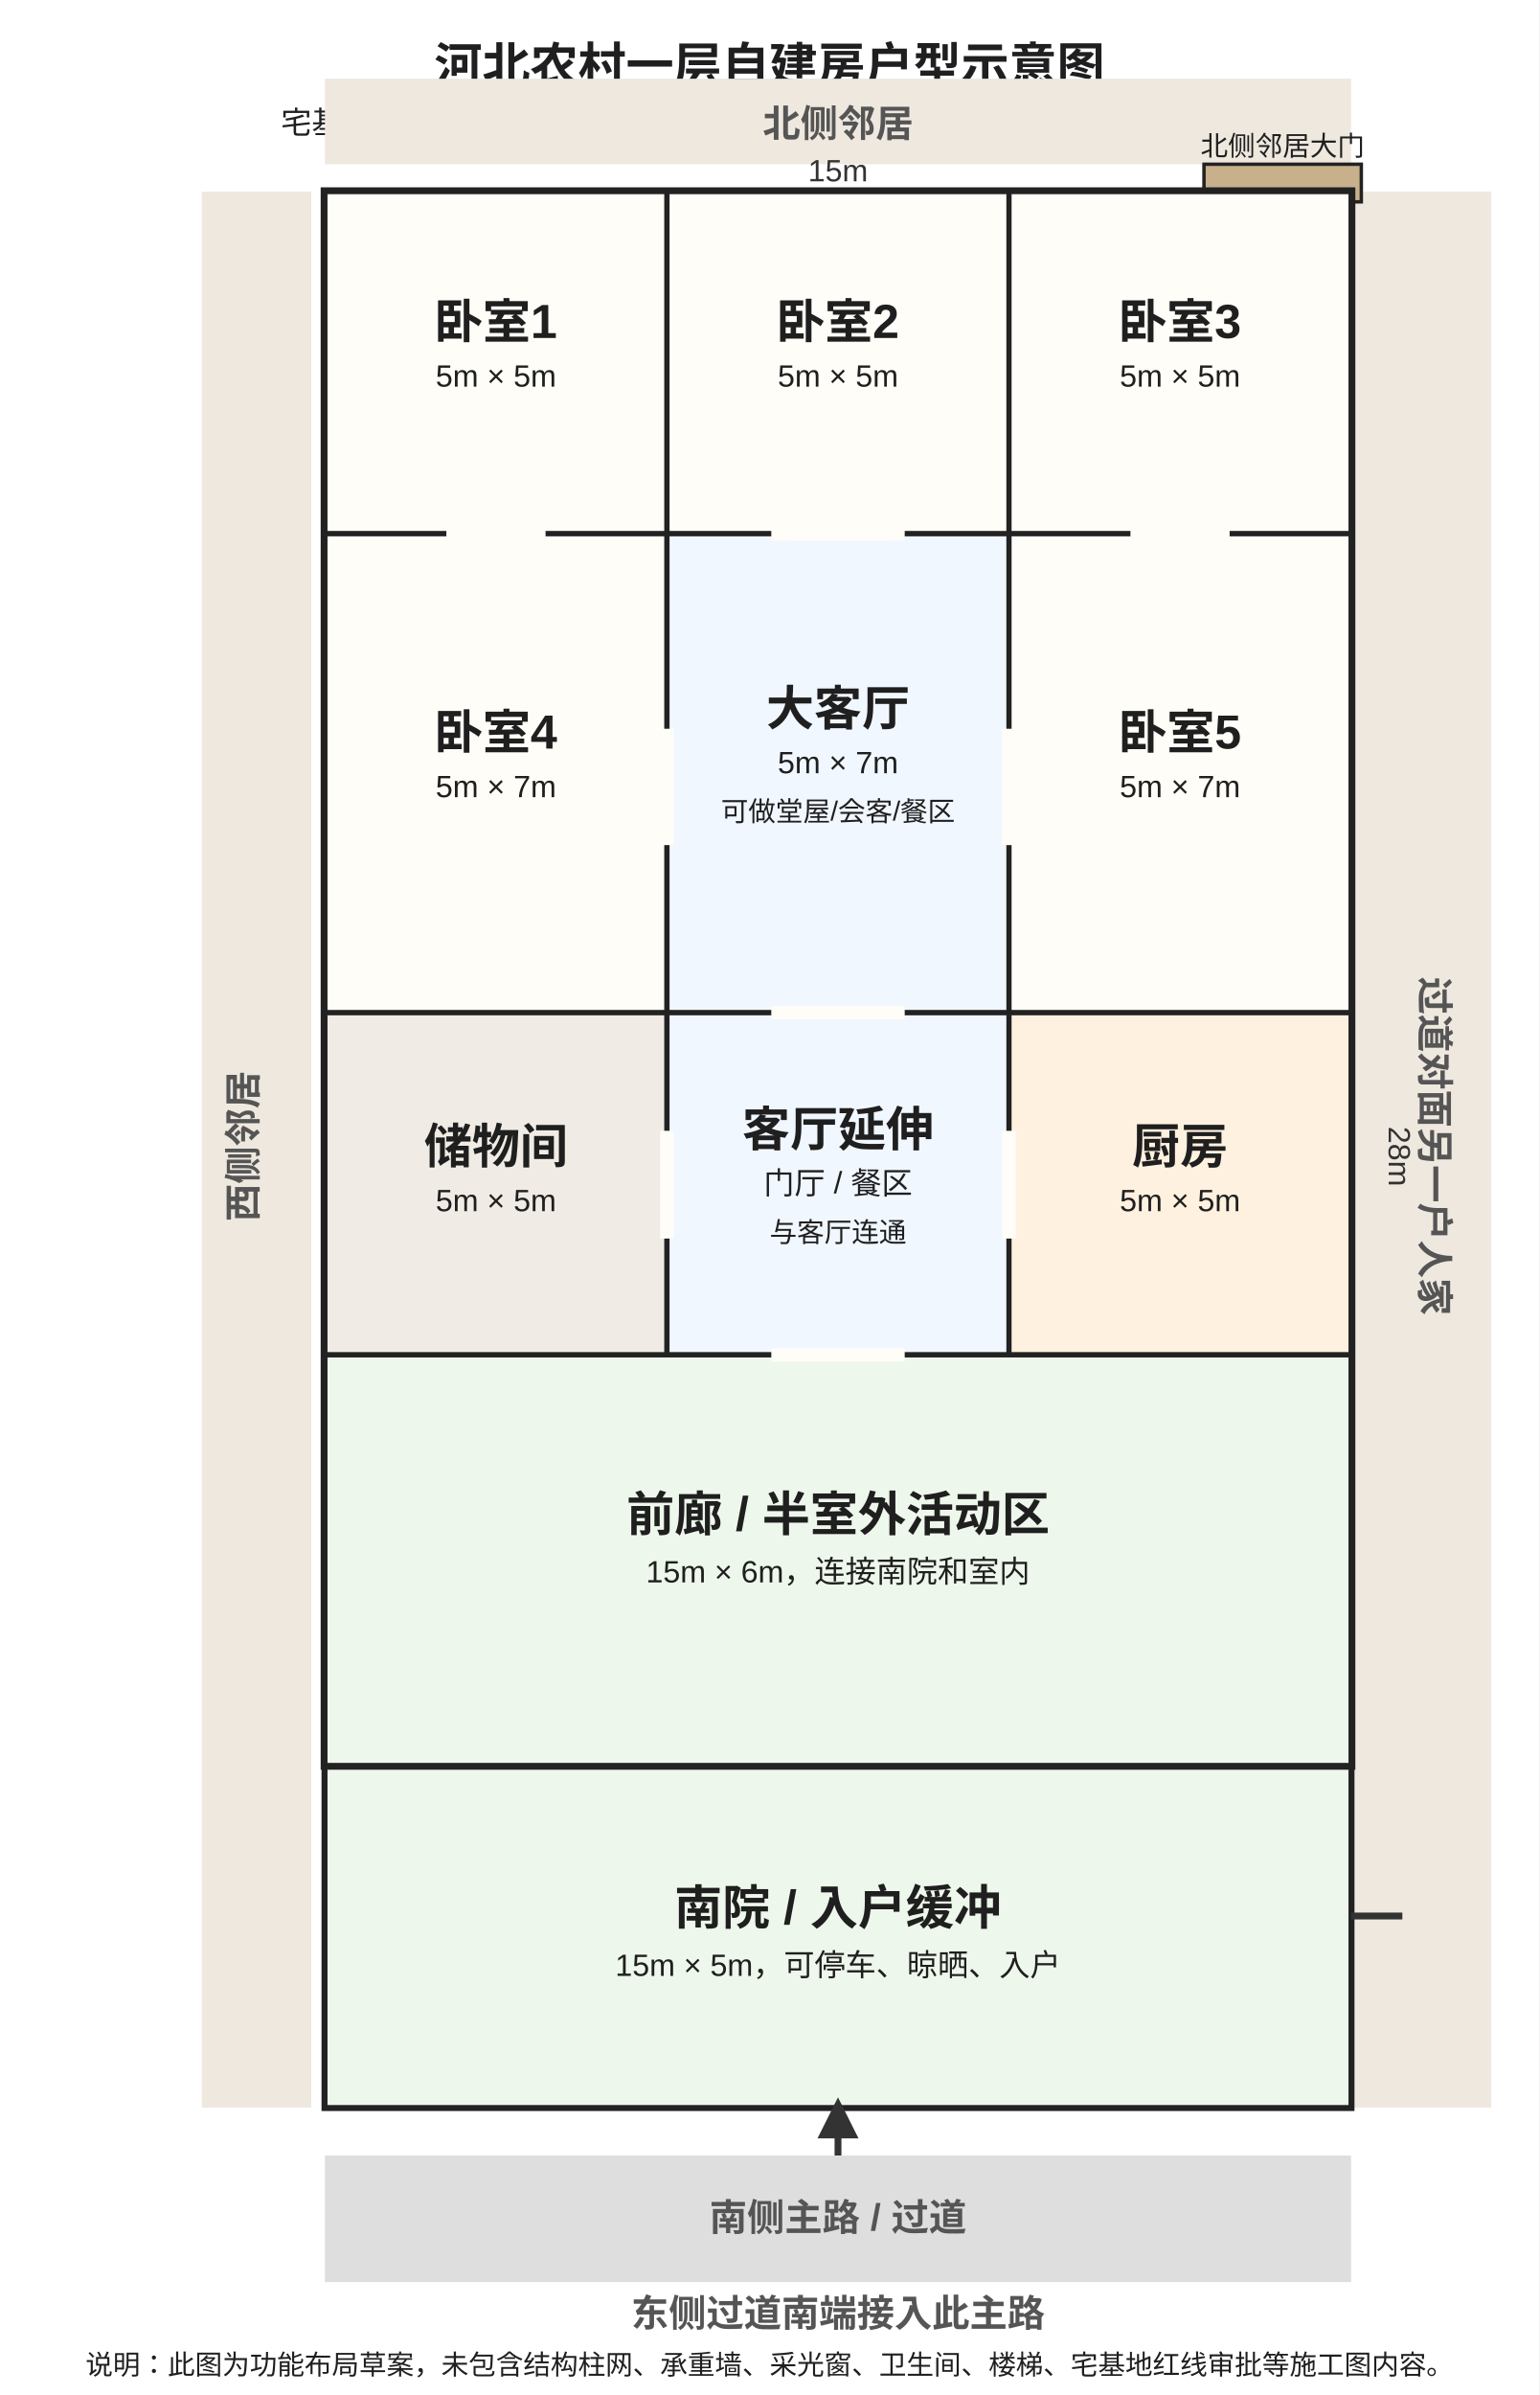
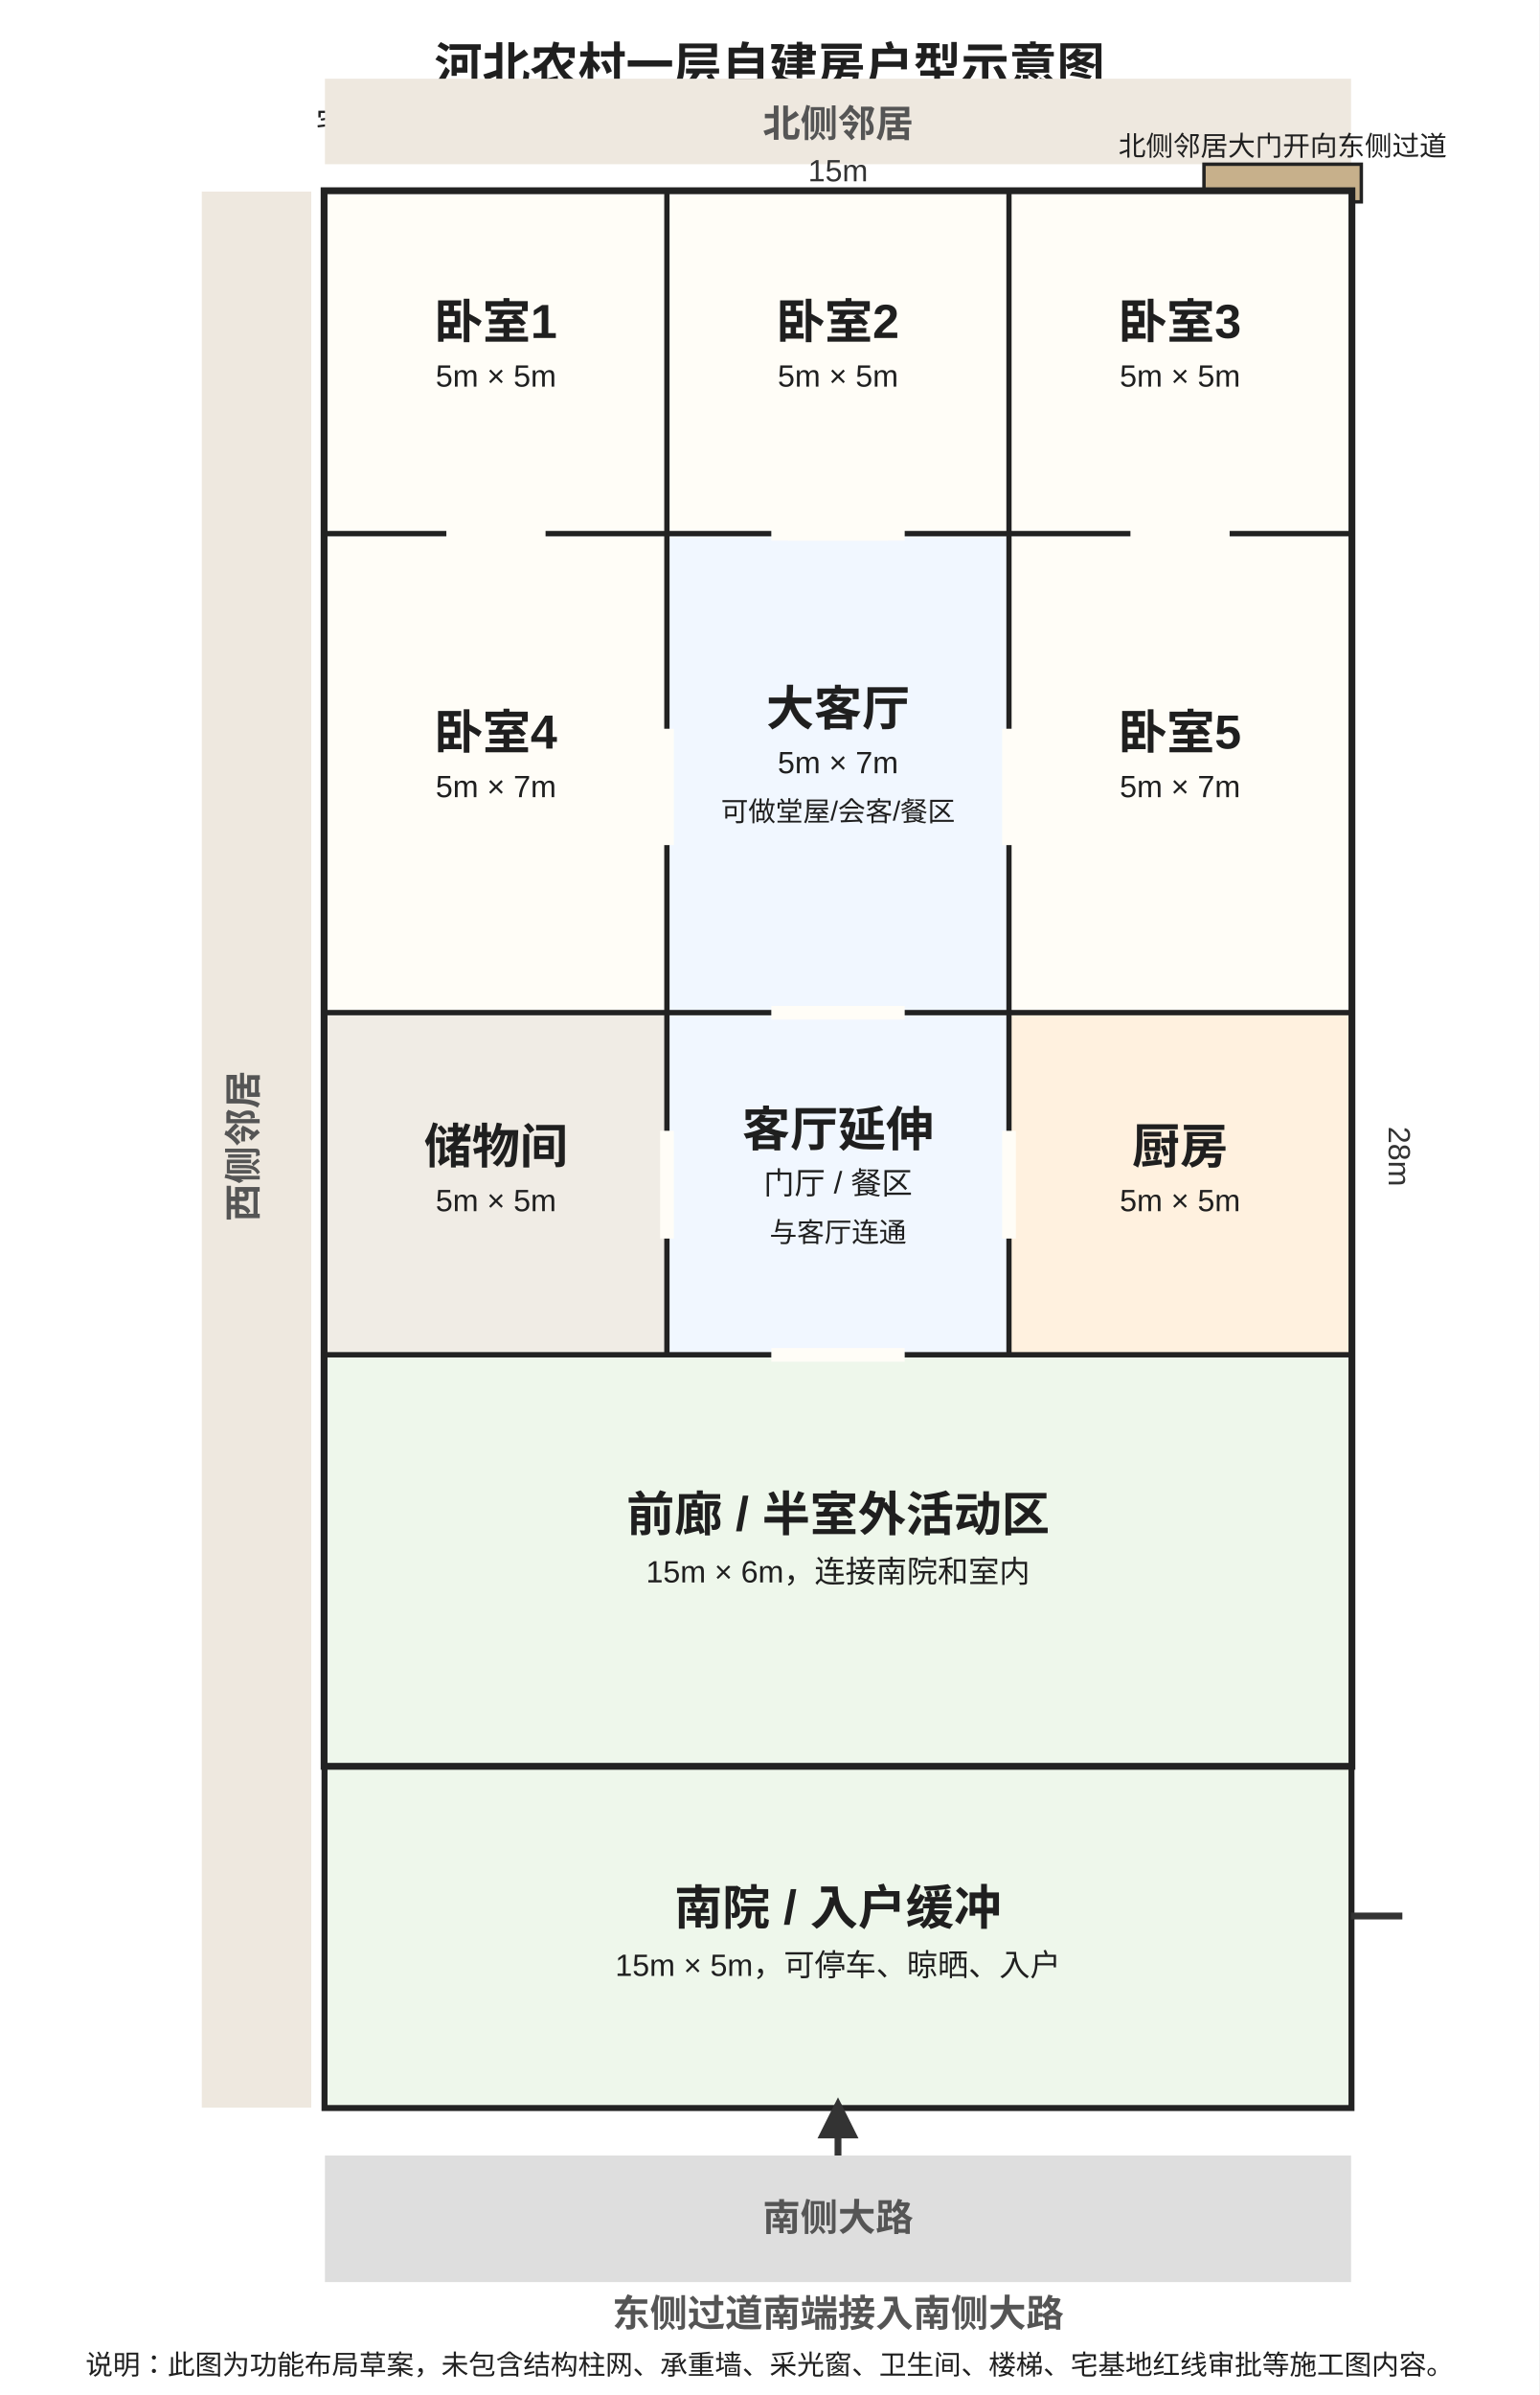
<svg xmlns="http://www.w3.org/2000/svg" width="900" height="1400" viewBox="0 0 900 1400">
  <defs>
    <style>
      .site { fill: #f8f6ef; stroke: #222; stroke-width: 4; }
      .room { fill: #fffdf7; stroke: #222; stroke-width: 3; }
      .living { fill: #f1f7ff; }
      .kitchen { fill: #fff1df; }
      .store { fill: #f0ece5; }
      .yard { fill: #eef7eb; }
      .wall { stroke: #222; stroke-width: 5; stroke-linecap: square; }
      .door { stroke: #fffdf7; stroke-width: 8; stroke-linecap: square; }
      .text { font-family: Arial, "Microsoft YaHei", sans-serif; fill: #1f1f1f; text-anchor: middle; }
      .label { font-size: 28px; font-weight: 700; }
      .sub { font-size: 18px; }
      .small { font-size: 16px; }
      .outside { fill: #555; font-size: 22px; font-weight: 700; }
      .dim { fill: #333; font-size: 18px; }
      .road { fill: #dedede; }
      .path { fill: #e8edf5; }
      .neighbor { fill: #eee8df; }
    </style>
  </defs>
  <rect x="0" y="0" width="900" height="1400" fill="#ffffff" />
  <text x="450" y="48" class="text label">河北农村一层自建房户型示意图</text>
-   <text x="450" y="78" class="text sub">宅基地：东西 15 米 × 南北 28 米；南侧为主路/过道，东侧为南北向过道</text>
+   <text x="450" y="78" class="text sub">宅基地：东西 15 米 × 南北 28 米；北侧邻居，东侧过道，南侧大路</text>
  <rect x="118" y="112" width="64" height="1120" class="neighbor" />
  <text x="150" y="670" class="text outside" transform="rotate(-90 150 670)">西侧邻居</text>
  <rect x="718" y="112" width="64" height="1120" class="path" />
-   <text x="750" y="670" class="text outside" transform="rotate(90 750 670)">东侧过道：北接邻居大门，南接主路</text>
-   <rect x="790" y="112" width="82" height="1120" class="neighbor" />
-   <text x="831" y="670" class="text outside" transform="rotate(90 831 670)">过道对面另一户人家</text>
+   <text x="750" y="670" class="text outside" transform="rotate(90 750 670)">东侧过道：北端为北侧邻居大门，南端接南侧大路</text>
  <rect x="190" y="46" width="600" height="50" class="neighbor" />
  <text x="490" y="80" class="text outside">北侧邻居</text>
  <rect x="190" y="1260" width="600" height="74" class="road" />
-   <text x="490" y="1304" class="text outside">南侧主路 / 过道</text>
-   <text x="490" y="1360" class="text outside">东侧过道南端接入此主路</text>
+   <text x="490" y="1304" class="text outside">南侧大路</text>
+   <text x="490" y="1360" class="text outside">东侧过道南端接入南侧大路</text>
  <rect x="190" y="112" width="600" height="1120" class="site" />
  <text x="490" y="106" class="text dim">15m</text>
  <text x="812" y="676" class="text dim" transform="rotate(90 812 676)">28m</text>
  <text x="720" y="145" class="text small">北</text>
  <text x="720" y="1210" class="text small">南</text>
  <rect x="704" y="96" width="92" height="22" fill="#c7b08b" stroke="#222" stroke-width="2" />
-   <text x="750" y="91" class="text small">北侧邻居大门</text>
+   <text x="750" y="91" class="text small">北侧邻居大门开向东侧过道</text>
  <rect x="190" y="1032" width="600" height="200" class="room yard" />
  <text x="490" y="1125" class="text label">南院 / 入户缓冲</text>
  <text x="490" y="1155" class="text sub">15m × 5m，可停车、晾晒、入户</text>
  <rect x="190" y="112" width="600" height="920" fill="none" stroke="#222" stroke-width="5" />
  <rect x="190" y="112" width="200" height="200" class="room" />
  <rect x="390" y="112" width="200" height="200" class="room" />
  <rect x="590" y="112" width="200" height="200" class="room" />
  <text x="290" y="198" class="text label">卧室1</text>
  <text x="290" y="226" class="text sub">5m × 5m</text>
  <text x="490" y="198" class="text label">卧室2</text>
  <text x="490" y="226" class="text sub">5m × 5m</text>
  <text x="690" y="198" class="text label">卧室3</text>
  <text x="690" y="226" class="text sub">5m × 5m</text>
  <rect x="190" y="312" width="200" height="280" class="room" />
  <rect x="390" y="312" width="200" height="280" class="room living" />
  <rect x="590" y="312" width="200" height="280" class="room" />
  <text x="290" y="438" class="text label">卧室4</text>
  <text x="290" y="466" class="text sub">5m × 7m</text>
  <text x="490" y="424" class="text label">大客厅</text>
  <text x="490" y="452" class="text sub">5m × 7m</text>
  <text x="490" y="480" class="text small">可做堂屋/会客/餐区</text>
  <text x="690" y="438" class="text label">卧室5</text>
  <text x="690" y="466" class="text sub">5m × 7m</text>
  <rect x="190" y="592" width="200" height="200" class="room store" />
  <rect x="390" y="592" width="200" height="200" class="room living" />
  <rect x="590" y="592" width="200" height="200" class="room kitchen" />
  <text x="290" y="680" class="text label">储物间</text>
  <text x="290" y="708" class="text sub">5m × 5m</text>
  <text x="490" y="670" class="text label">客厅延伸</text>
  <text x="490" y="698" class="text sub">门厅 / 餐区</text>
  <text x="490" y="726" class="text small">与客厅连通</text>
  <text x="690" y="680" class="text label">厨房</text>
  <text x="690" y="708" class="text sub">5m × 5m</text>
  <rect x="190" y="792" width="600" height="240" class="room yard" />
  <text x="490" y="895" class="text label">前廊 / 半室外活动区</text>
  <text x="490" y="925" class="text sub">15m × 6m，连接南院和室内</text>
  <line x1="455" y1="792" x2="525" y2="792" class="door" />
  <line x1="455" y1="592" x2="525" y2="592" class="door" />
  <line x1="455" y1="312" x2="525" y2="312" class="door" />
  <line x1="265" y1="312" x2="315" y2="312" class="door" />
  <line x1="465" y1="312" x2="515" y2="312" class="door" />
  <line x1="665" y1="312" x2="715" y2="312" class="door" />
  <line x1="390" y1="430" x2="390" y2="490" class="door" />
  <line x1="590" y1="430" x2="590" y2="490" class="door" />
  <line x1="390" y1="665" x2="390" y2="720" class="door" />
  <line x1="590" y1="665" x2="590" y2="720" class="door" />
  <path d="M490 1260 L490 1230" stroke="#333" stroke-width="4" marker-end="url(#arrow)" />
  <path d="M790 1120 L820 1120" stroke="#333" stroke-width="4" />
  <defs>
    <marker id="arrow" markerWidth="10" markerHeight="10" refX="5" refY="3" orient="auto" markerUnits="strokeWidth">
      <path d="M0,0 L0,6 L6,3 z" fill="#333" />
    </marker>
  </defs>
  <text x="450" y="1388" class="text small">说明：此图为功能布局草案，未包含结构柱网、承重墙、采光窗、卫生间、楼梯、宅基地红线审批等施工图内容。</text>
</svg>
